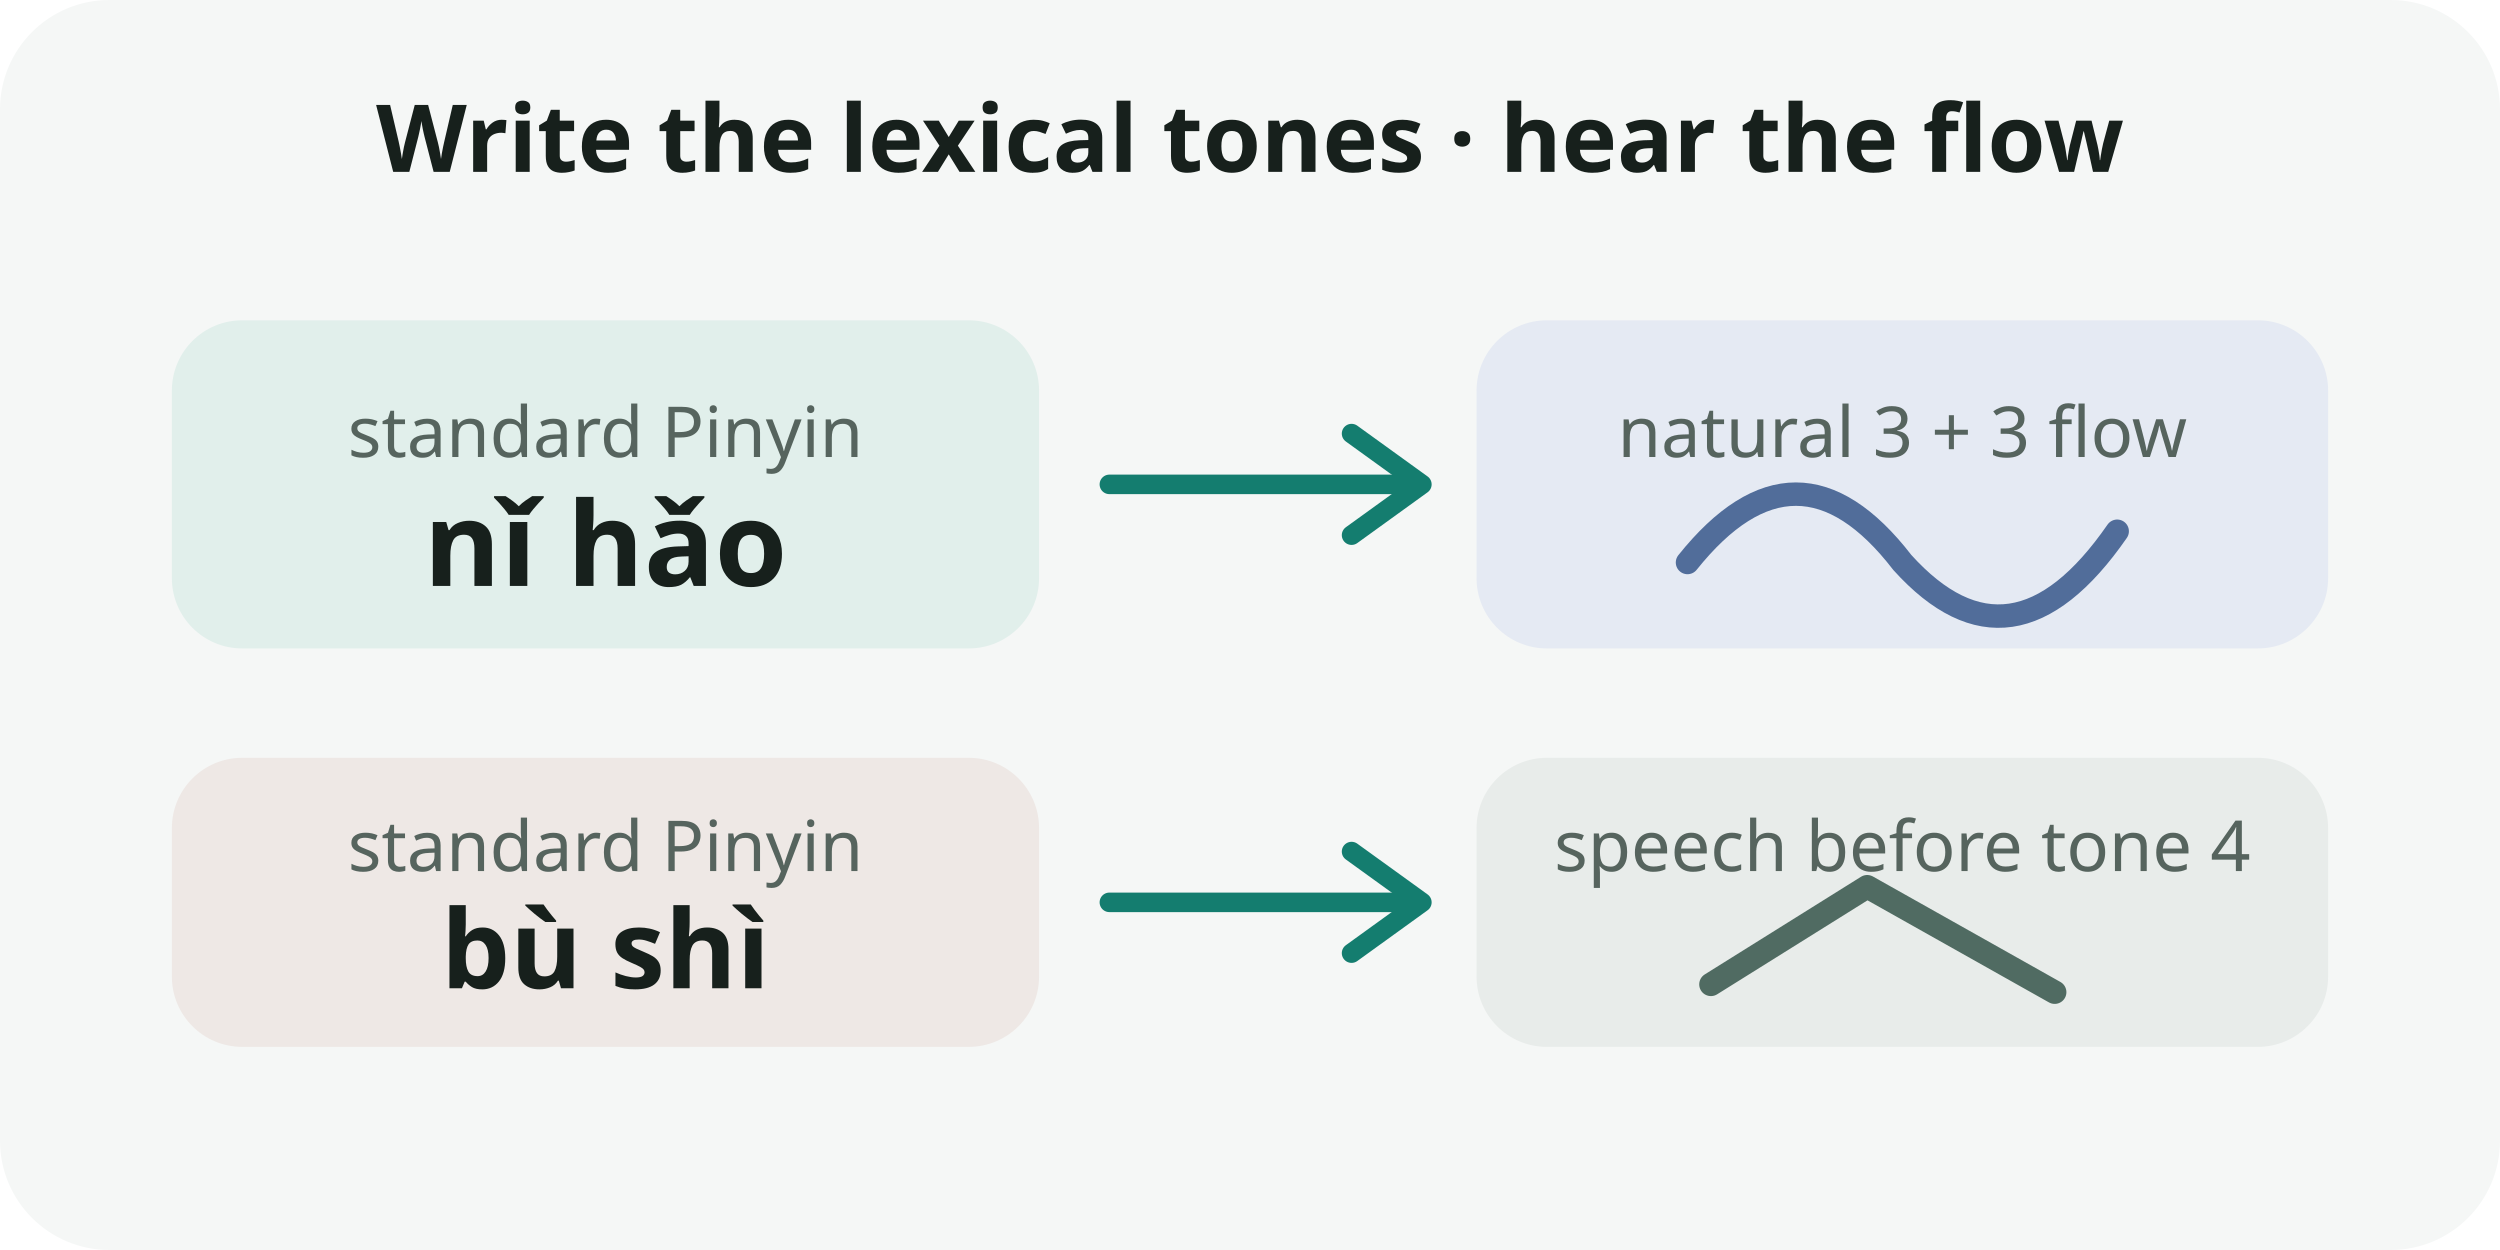
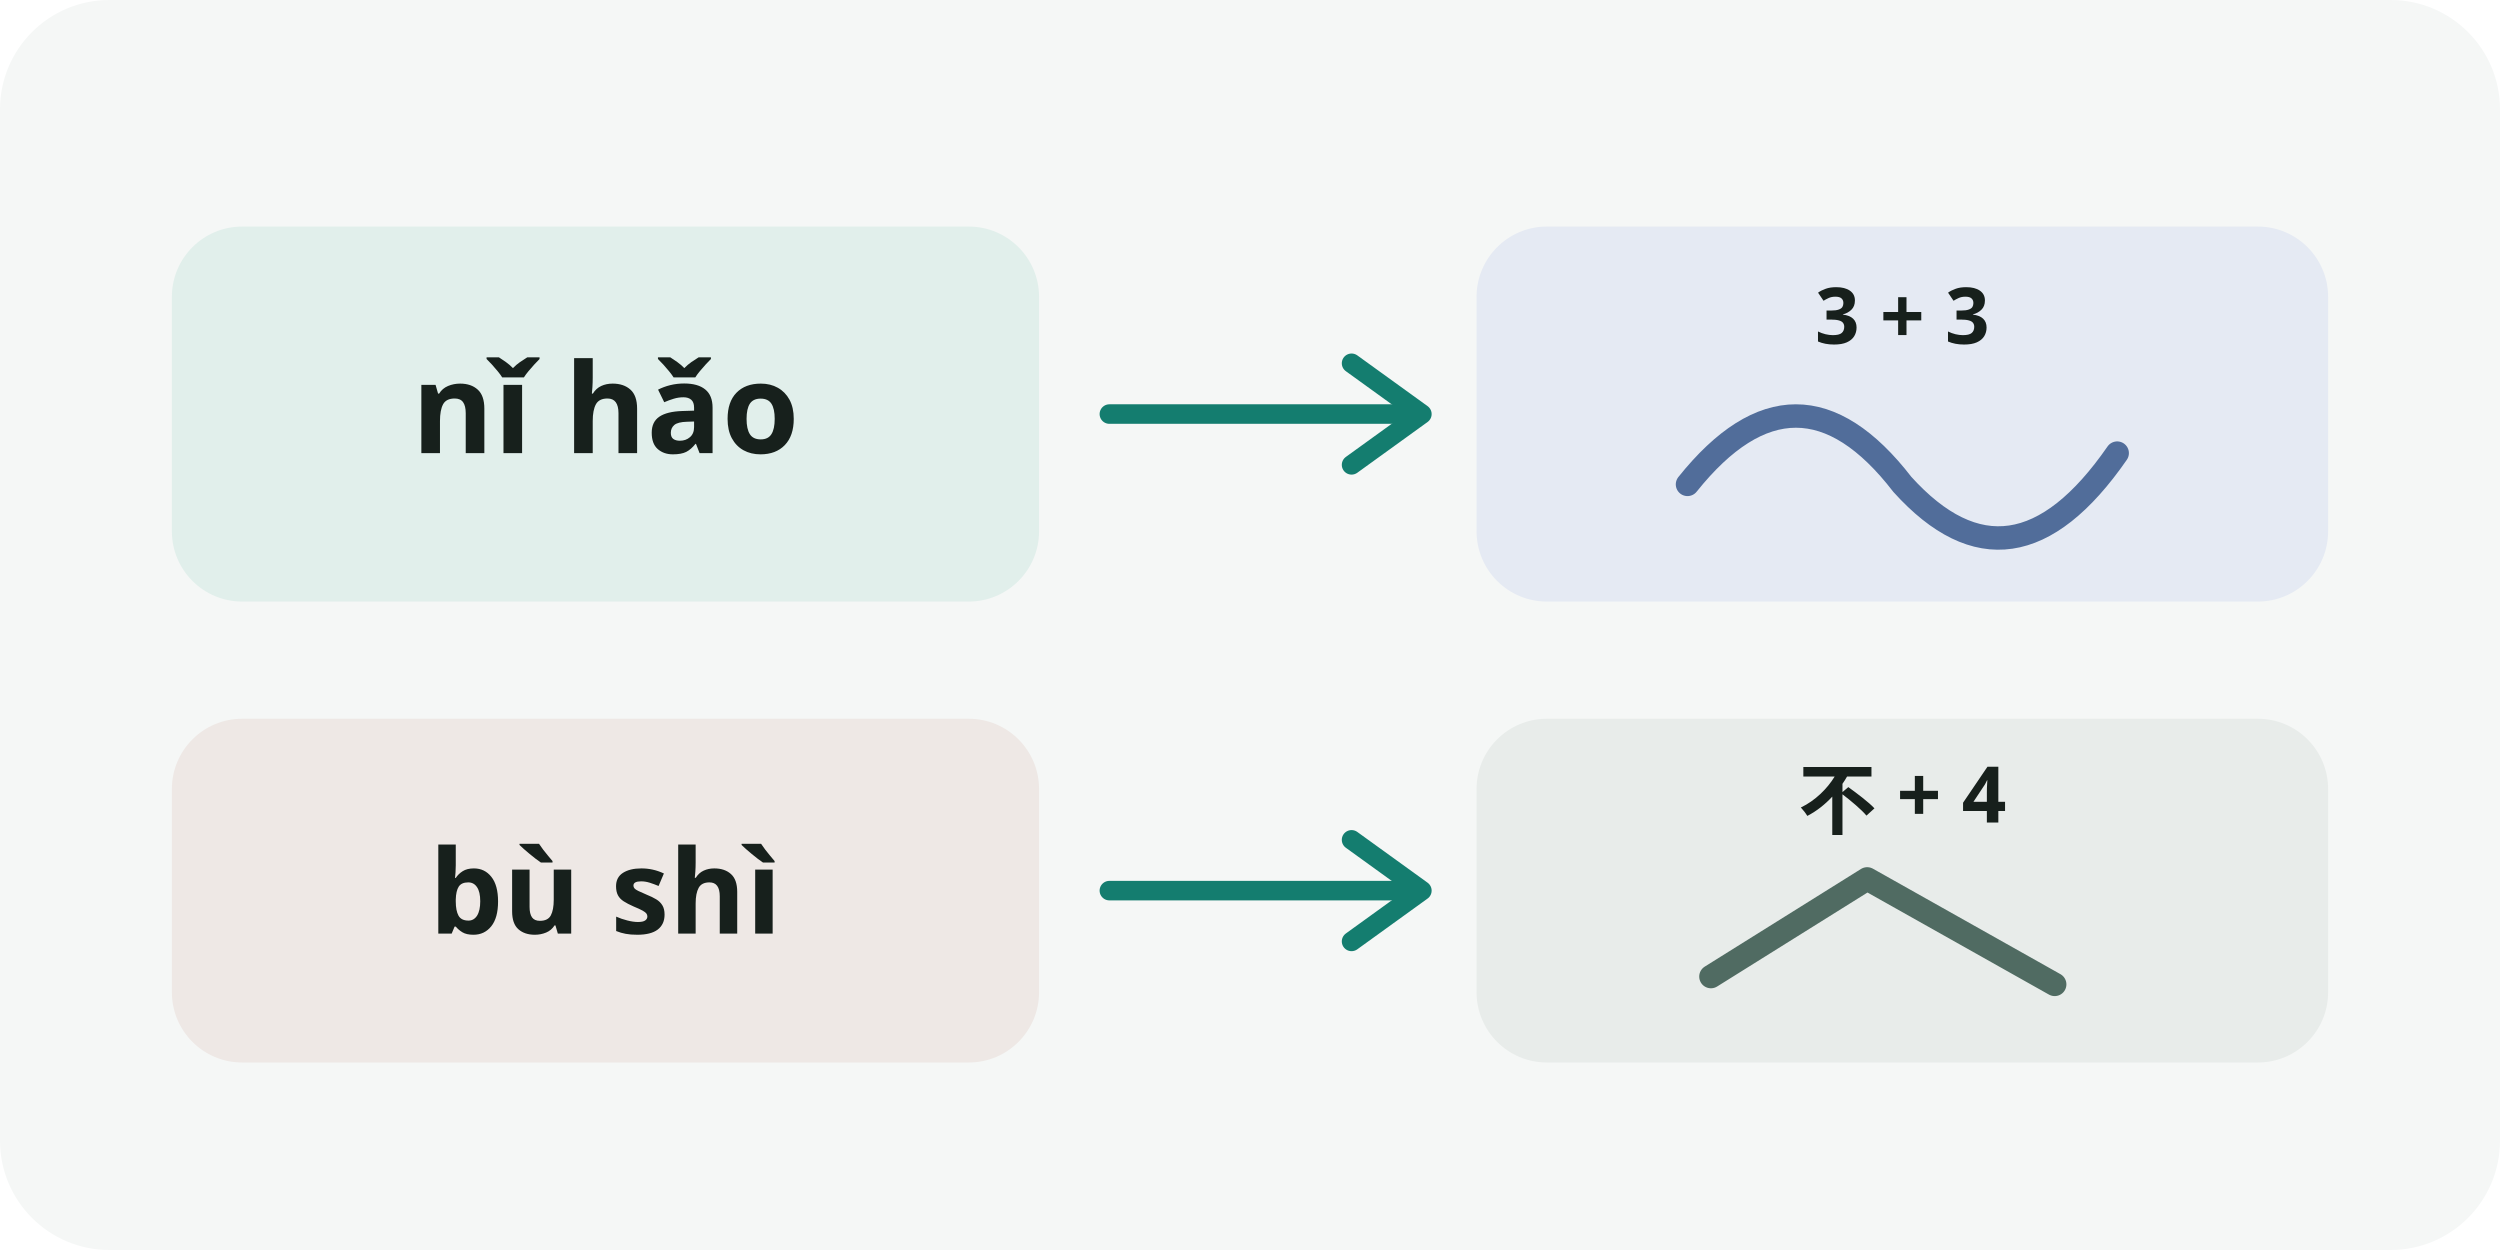
- <svg xmlns="http://www.w3.org/2000/svg" viewBox="0 0 640 320" role="img" aria-labelledby="title desc">
+ <svg xmlns="http://www.w3.org/2000/svg" viewBox="0 0 640 320" aria-hidden="true">
  <rect width="640" height="320" rx="28" fill="#f5f7f6" />
  <g font-family="system-ui,sans-serif" fill="#17201c">
-     <text x="320" y="44" text-anchor="middle" font-size="24" font-weight="700">Write the lexical tones · hear the flow</text>
-     <rect x="44" y="82" width="222" height="84" rx="18" fill="#e1efeb" />
-     <text x="155" y="117" text-anchor="middle" font-size="18" fill="#56645e">standard Pinyin</text>
-     <text x="155" y="150" text-anchor="middle" font-size="30" font-weight="700">nǐ hǎo</text>
-     <path d="M284 124h74" stroke="#147d6f" stroke-width="5" stroke-linecap="round" />
-     <path d="m346 111 18 13-18 13" fill="none" stroke="#147d6f" stroke-width="5" stroke-linecap="round" stroke-linejoin="round" />
-     <rect x="378" y="82" width="218" height="84" rx="18" fill="#e5eaf3" />
-     <text x="487" y="117" text-anchor="middle" font-size="18" fill="#56645e">natural 3 + 3 flow</text>
-     <path d="M432 144q28-35 55 0q28 31 55-8" fill="none" stroke="#516d9a" stroke-width="6" stroke-linecap="round" />
-     <rect x="44" y="194" width="222" height="74" rx="18" fill="#eee8e5" />
-     <text x="155" y="223" text-anchor="middle" font-size="18" fill="#56645e">standard Pinyin</text>
-     <text x="155" y="253" text-anchor="middle" font-size="28" font-weight="700">bù shì</text>
-     <path d="M284 231h74" stroke="#147d6f" stroke-width="5" stroke-linecap="round" />
-     <path d="m346 218 18 13-18 13" fill="none" stroke="#147d6f" stroke-width="5" stroke-linecap="round" stroke-linejoin="round" />
-     <rect x="378" y="194" width="218" height="74" rx="18" fill="#e8ecea" />
-     <text x="487" y="223" text-anchor="middle" font-size="18" fill="#56645e">speech before tone 4</text>
-     <path d="M438 252l40-25 48 27" fill="none" stroke="#506b62" stroke-width="6" stroke-linecap="round" stroke-linejoin="round" />
+     <rect x="44" y="58" width="222" height="96" rx="18" fill="#e1efeb" />
+     <text x="155" y="116" text-anchor="middle" font-size="32" font-weight="700">nǐ hǎo</text>
+     <path d="M284 106h74" stroke="#147d6f" stroke-width="5" stroke-linecap="round" />
+     <path d="m346 93 18 13-18 13" fill="none" stroke="#147d6f" stroke-width="5" stroke-linecap="round" stroke-linejoin="round" />
+     <rect x="378" y="58" width="218" height="96" rx="18" fill="#e5eaf3" />
+     <text x="487" y="88" text-anchor="middle" font-size="20" font-weight="700">3 + 3</text>
+     <path d="M432 124q28-35 55 0q28 31 55-8" fill="none" stroke="#516d9a" stroke-width="6" stroke-linecap="round" />
+     <rect x="44" y="184" width="222" height="88" rx="18" fill="#eee8e5" />
+     <text x="155" y="239" text-anchor="middle" font-size="30" font-weight="700">bù shì</text>
+     <path d="M284 228h74" stroke="#147d6f" stroke-width="5" stroke-linecap="round" />
+     <path d="m346 215 18 13-18 13" fill="none" stroke="#147d6f" stroke-width="5" stroke-linecap="round" stroke-linejoin="round" />
+     <rect x="378" y="184" width="218" height="88" rx="18" fill="#e8ecea" />
+     <text x="487" y="212" text-anchor="middle" font-size="20" font-weight="700">不 + 4</text>
+     <path d="M438 250l40-25 48 27" fill="none" stroke="#506b62" stroke-width="6" stroke-linecap="round" stroke-linejoin="round" />
  </g>
</svg>
